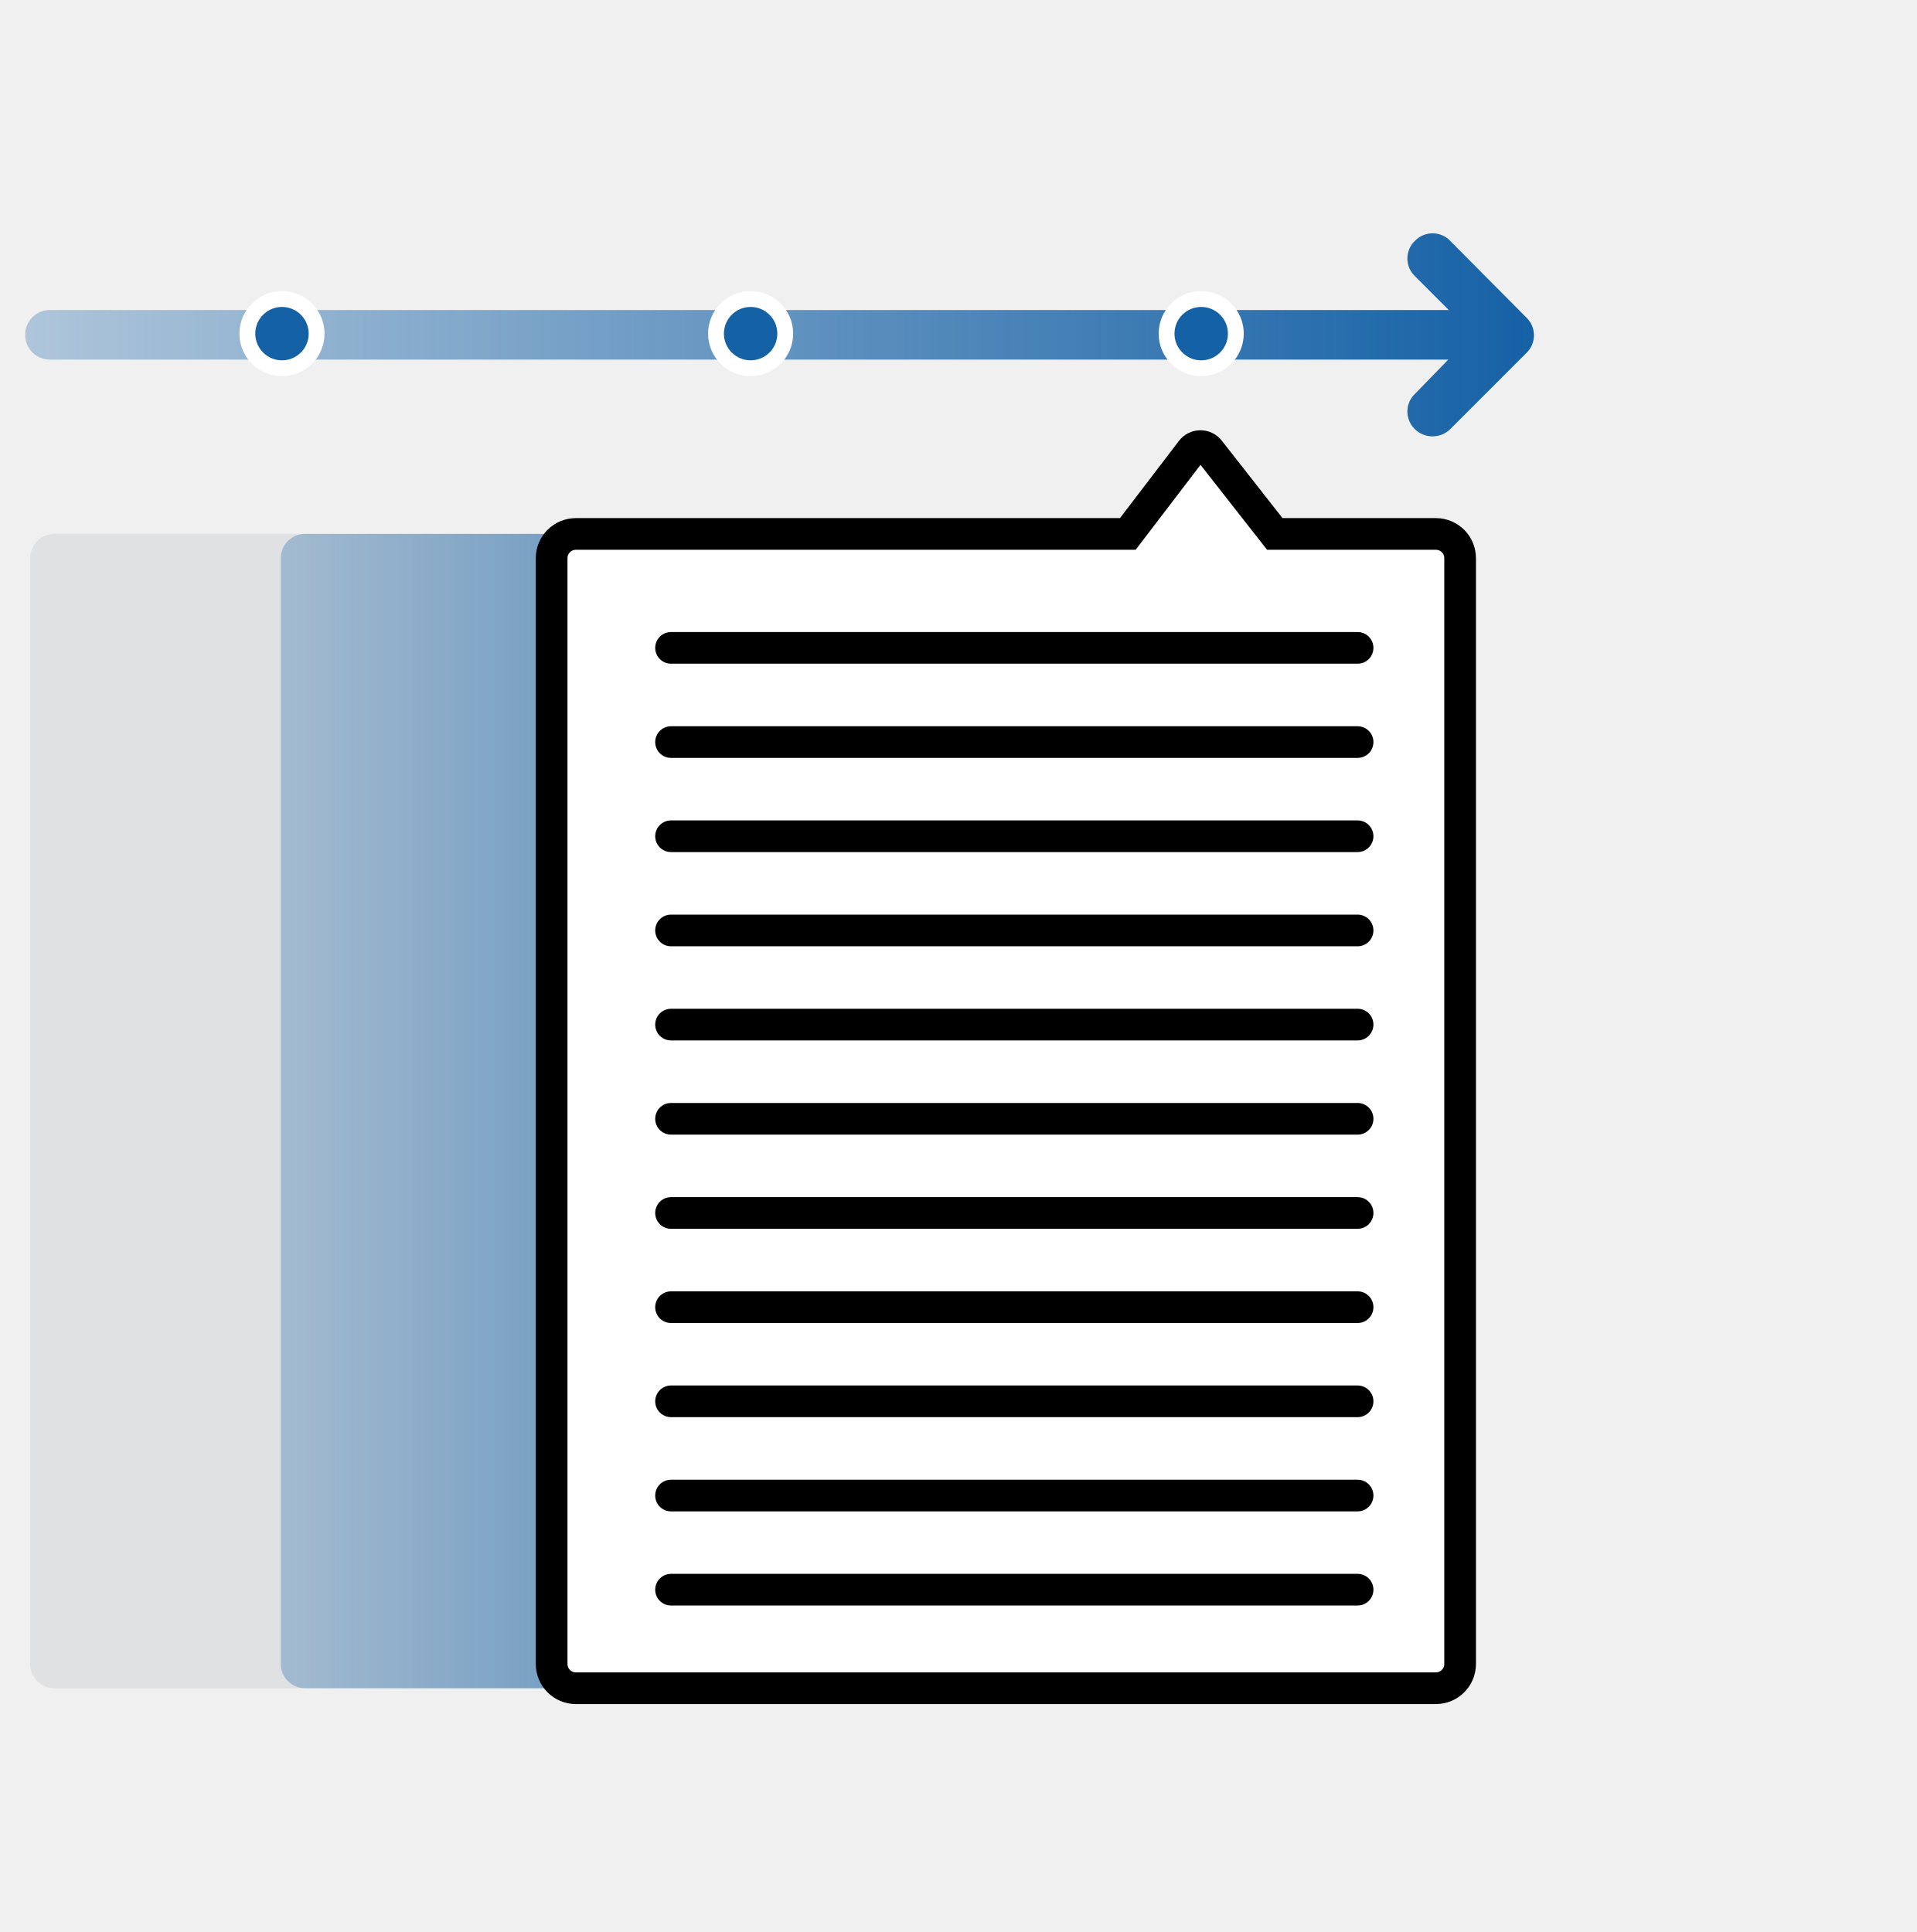
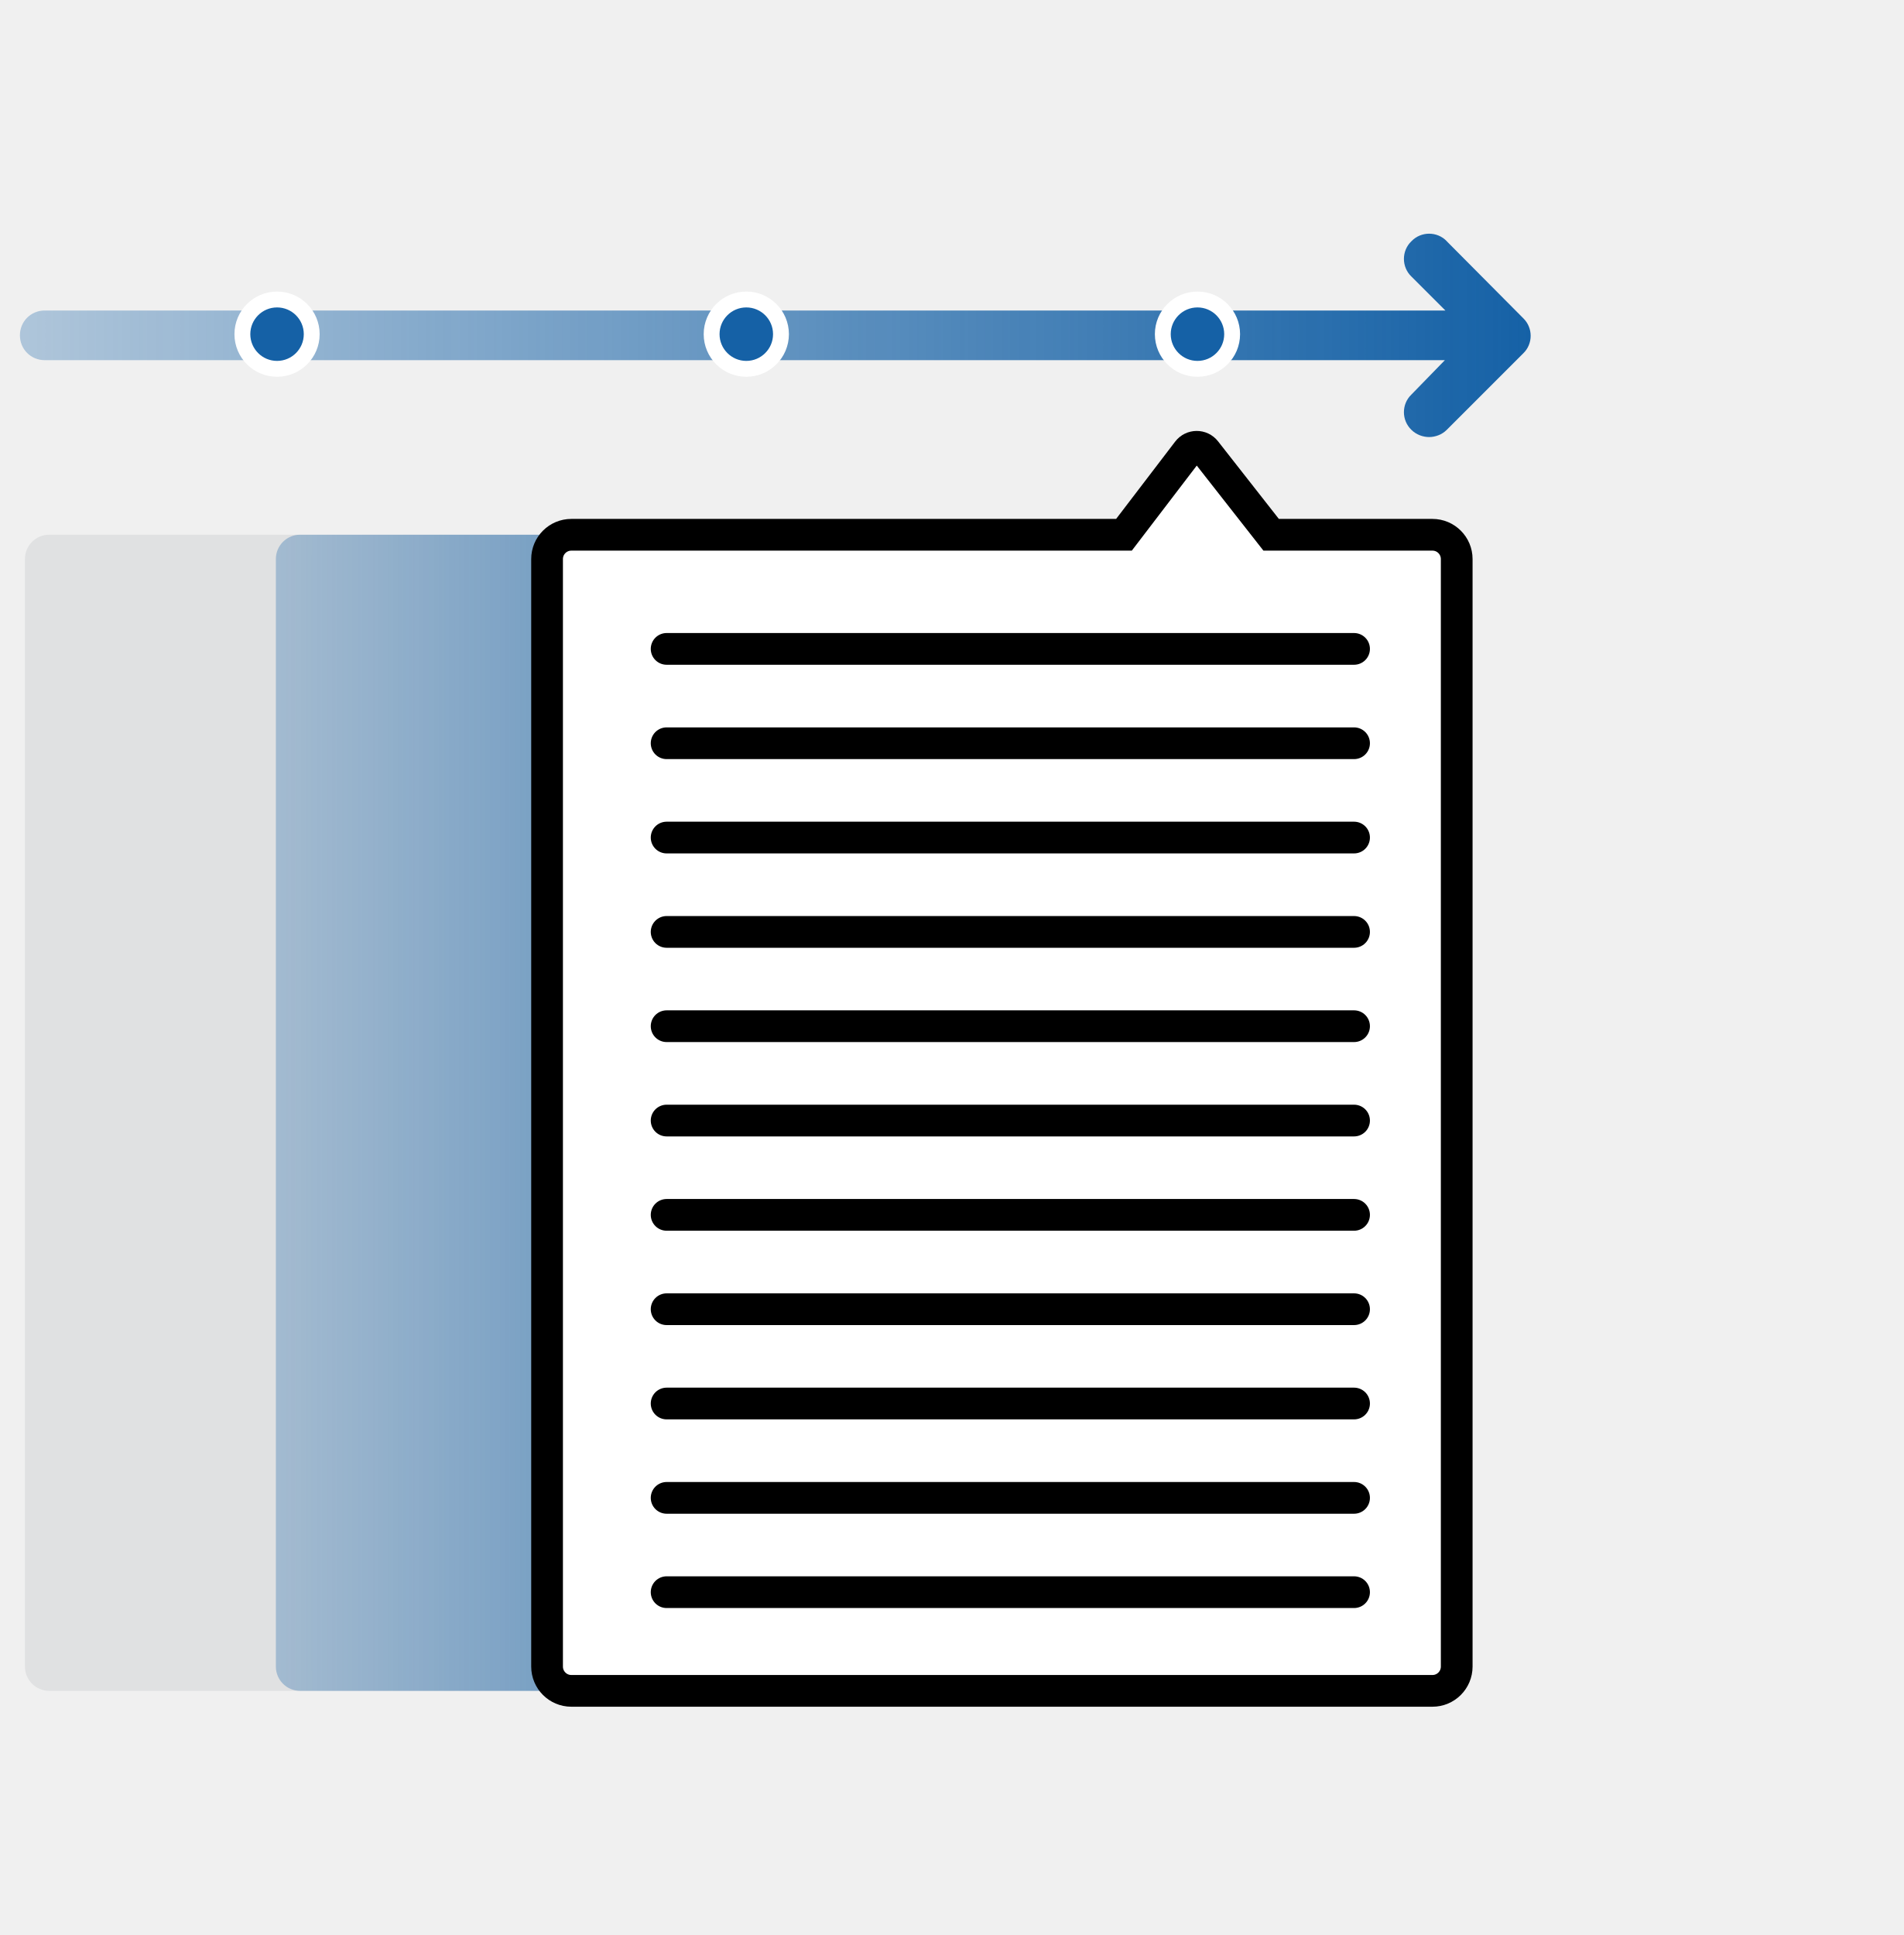
- <svg xmlns="http://www.w3.org/2000/svg" width="121" height="122" viewBox="0 0 121 122" fill="none">
-   <g clip-path="url(#clip0_465_10424)">
-     <path d="M57.737 33.713H3.437C2.591 33.713 1.906 34.398 1.906 35.243V105.077C1.906 105.922 2.591 106.607 3.437 106.607H57.737C58.582 106.607 59.267 105.922 59.267 105.077V35.243C59.267 34.398 58.582 33.713 57.737 33.713Z" fill="#E0E1E2" />
-     <path d="M73.558 33.713H19.258C18.413 33.713 17.727 34.398 17.727 35.243V105.077C17.727 105.922 18.413 106.607 19.258 106.607H73.558C74.403 106.607 75.089 105.922 75.089 105.077V35.243C75.089 34.398 74.403 33.713 73.558 33.713Z" fill="url(#paint0_linear_465_10424)" />
-     <path fill-rule="evenodd" clip-rule="evenodd" d="M90.653 106.607H36.356C35.509 106.607 34.826 105.92 34.826 105.076V35.247C34.826 34.4 35.513 33.717 36.356 33.717H71.201L75.222 28.451C75.503 28.08 76.061 28.076 76.346 28.443L80.48 33.717H90.649C91.496 33.717 92.18 34.404 92.18 35.247V105.076C92.18 105.924 91.492 106.607 90.649 106.607H90.653Z" fill="white" stroke="black" stroke-width="2" stroke-miterlimit="10" />
-     <path d="M42.364 40.911H85.707" stroke="black" stroke-width="2" stroke-miterlimit="10" stroke-linecap="round" />
-     <path d="M42.364 46.86H85.707" stroke="black" stroke-width="2" stroke-miterlimit="10" stroke-linecap="round" />
-     <path d="M42.364 52.806H85.707" stroke="black" stroke-width="2" stroke-miterlimit="10" stroke-linecap="round" />
-     <path d="M42.364 58.755H85.707" stroke="black" stroke-width="2" stroke-miterlimit="10" stroke-linecap="round" />
-     <path d="M42.364 64.7H85.707" stroke="black" stroke-width="2" stroke-miterlimit="10" stroke-linecap="round" />
-     <path d="M42.364 70.649H85.707" stroke="black" stroke-width="2" stroke-miterlimit="10" stroke-linecap="round" />
-     <path d="M42.364 76.595H85.707" stroke="black" stroke-width="2" stroke-miterlimit="10" stroke-linecap="round" />
-     <path d="M42.364 82.544H85.707" stroke="black" stroke-width="2" stroke-miterlimit="10" stroke-linecap="round" />
-     <path d="M42.364 88.489H85.707" stroke="black" stroke-width="2" stroke-miterlimit="10" stroke-linecap="round" />
-     <path d="M42.364 94.439H85.707" stroke="black" stroke-width="2" stroke-miterlimit="10" stroke-linecap="round" />
-     <path d="M42.364 100.384H85.707" stroke="black" stroke-width="2" stroke-miterlimit="10" stroke-linecap="round" />
-     <path d="M91.555 15.209C90.954 14.576 89.931 14.576 89.326 15.209C88.693 15.81 88.693 16.833 89.326 17.438L91.465 19.577H3.155C2.281 19.577 1.59 20.268 1.59 21.142C1.59 22.017 2.281 22.708 3.155 22.708H91.434L89.326 24.874C88.693 25.475 88.693 26.498 89.326 27.103C89.626 27.404 90.048 27.556 90.438 27.556C90.829 27.556 91.25 27.404 91.551 27.103L96.368 22.286C97 21.685 97 20.662 96.368 20.057L91.551 15.209H91.555Z" fill="url(#paint1_linear_465_10424)" />
-     <path d="M75.835 23.254C77.042 23.254 78.021 22.275 78.021 21.068C78.021 19.861 77.042 18.882 75.835 18.882C74.627 18.882 73.648 19.861 73.648 21.068C73.648 22.275 74.627 23.254 75.835 23.254Z" fill="#1561A6" stroke="white" stroke-miterlimit="10" />
-     <path d="M47.388 23.254C48.596 23.254 49.574 22.275 49.574 21.068C49.574 19.861 48.596 18.882 47.388 18.882C46.181 18.882 45.202 19.861 45.202 21.068C45.202 22.275 46.181 23.254 47.388 23.254Z" fill="#1561A6" stroke="white" stroke-miterlimit="10" />
-     <path d="M17.802 23.254C19.009 23.254 19.988 22.275 19.988 21.068C19.988 19.861 19.009 18.882 17.802 18.882C16.595 18.882 15.616 19.861 15.616 21.068C15.616 22.275 16.595 23.254 17.802 23.254Z" fill="#1561A6" stroke="white" stroke-miterlimit="10" />
+ <svg xmlns="http://www.w3.org/2000/svg" width="120" height="122" viewBox="0 0 120 122" fill="none">
+   <g clip-path="url(#clip0_1606_597584)">
+     <path d="M57.403 33.713H3.103C2.258 33.713 1.573 34.398 1.573 35.243V105.077C1.573 105.922 2.258 106.607 3.103 106.607H57.403C58.248 106.607 58.934 105.922 58.934 105.077V35.243C58.934 34.398 58.248 33.713 57.403 33.713Z" fill="#E0E1E2" />
+     <path d="M73.225 33.713H18.924C18.079 33.713 17.394 34.398 17.394 35.243V105.077C17.394 105.922 18.079 106.607 18.924 106.607H73.225C74.07 106.607 74.755 105.922 74.755 105.077V35.243C74.755 34.398 74.07 33.713 73.225 33.713Z" fill="url(#paint0_linear_1606_597584)" />
+     <path fill-rule="evenodd" clip-rule="evenodd" d="M90.32 106.607H36.023C35.176 106.607 34.493 105.92 34.493 105.076V35.247C34.493 34.4 35.18 33.717 36.023 33.717H70.867L74.888 28.451C75.169 28.08 75.727 28.076 76.012 28.443L80.146 33.717H90.316C91.163 33.717 91.846 34.404 91.846 35.247V105.076C91.846 105.924 91.159 106.607 90.316 106.607H90.32Z" fill="white" stroke="black" stroke-width="2" stroke-miterlimit="10" />
+     <path d="M42.031 40.912H85.374" stroke="black" stroke-width="2" stroke-miterlimit="10" stroke-linecap="round" />
+     <path d="M42.031 46.861H85.374" stroke="black" stroke-width="2" stroke-miterlimit="10" stroke-linecap="round" />
+     <path d="M42.031 52.807H85.374" stroke="black" stroke-width="2" stroke-miterlimit="10" stroke-linecap="round" />
+     <path d="M42.031 58.756H85.374" stroke="black" stroke-width="2" stroke-miterlimit="10" stroke-linecap="round" />
+     <path d="M42.031 64.701H85.374" stroke="black" stroke-width="2" stroke-miterlimit="10" stroke-linecap="round" />
+     <path d="M42.031 70.65H85.374" stroke="black" stroke-width="2" stroke-miterlimit="10" stroke-linecap="round" />
+     <path d="M42.031 76.596H85.374" stroke="black" stroke-width="2" stroke-miterlimit="10" stroke-linecap="round" />
+     <path d="M42.031 82.545H85.374" stroke="black" stroke-width="2" stroke-miterlimit="10" stroke-linecap="round" />
+     <path d="M42.031 88.49H85.374" stroke="black" stroke-width="2" stroke-miterlimit="10" stroke-linecap="round" />
+     <path d="M42.031 94.439H85.374" stroke="black" stroke-width="2" stroke-miterlimit="10" stroke-linecap="round" />
+     <path d="M42.031 100.385H85.374" stroke="black" stroke-width="2" stroke-miterlimit="10" stroke-linecap="round" />
+     <path d="M91.221 15.209C90.62 14.576 89.597 14.576 88.992 15.209C88.36 15.81 88.36 16.833 88.992 17.438L91.131 19.577H2.822C1.947 19.577 1.256 20.268 1.256 21.142C1.256 22.017 1.947 22.708 2.822 22.708H91.1L88.992 24.874C88.36 25.475 88.36 26.498 88.992 27.103C89.293 27.404 89.714 27.556 90.105 27.556C90.495 27.556 90.917 27.404 91.217 27.103L96.034 22.286C96.667 21.685 96.667 20.662 96.034 20.057L91.217 15.209H91.221Z" fill="url(#paint1_linear_1606_597584)" />
+     <path d="M75.501 23.255C76.708 23.255 77.687 22.276 77.687 21.069C77.687 19.862 76.708 18.883 75.501 18.883C74.294 18.883 73.315 19.862 73.315 21.069C73.315 22.276 74.294 23.255 75.501 23.255Z" fill="#1561A6" stroke="white" stroke-miterlimit="10" />
+     <path d="M47.055 23.255C48.262 23.255 49.241 22.276 49.241 21.069C49.241 19.862 48.262 18.883 47.055 18.883C45.847 18.883 44.868 19.862 44.868 21.069C44.868 22.276 45.847 23.255 47.055 23.255Z" fill="#1561A6" stroke="white" stroke-miterlimit="10" />
+     <path d="M17.468 23.255C18.676 23.255 19.654 22.276 19.654 21.069C19.654 19.862 18.676 18.883 17.468 18.883C16.261 18.883 15.282 19.862 15.282 21.069C15.282 22.276 16.261 23.255 17.468 23.255Z" fill="#1561A6" stroke="white" stroke-miterlimit="10" />
  </g>
  <defs>
-     <linearGradient id="paint0_linear_465_10424" x1="17.727" y1="70.162" x2="75.085" y2="70.162" gradientUnits="userSpaceOnUse">
+     <linearGradient id="paint0_linear_1606_597584" x1="17.394" y1="70.162" x2="74.751" y2="70.162" gradientUnits="userSpaceOnUse">
      <stop stop-color="#1561A6" stop-opacity="0.3" />
      <stop offset="1" stop-color="#1561A6" />
    </linearGradient>
-     <linearGradient id="paint1_linear_465_10424" x1="1.59" y1="21.142" x2="96.844" y2="21.142" gradientUnits="userSpaceOnUse">
+     <linearGradient id="paint1_linear_1606_597584" x1="1.256" y1="21.142" x2="96.511" y2="21.142" gradientUnits="userSpaceOnUse">
      <stop stop-color="#1561A6" stop-opacity="0.3" />
      <stop offset="1" stop-color="#1561A6" />
    </linearGradient>
-     <clipPath id="clip0_465_10424">
-       <rect width="120" height="121.12" fill="white" transform="translate(0.333496)" />
+     <clipPath id="clip0_1606_597584">
+       <rect width="120" height="121.12" fill="white" />
    </clipPath>
  </defs>
</svg>
